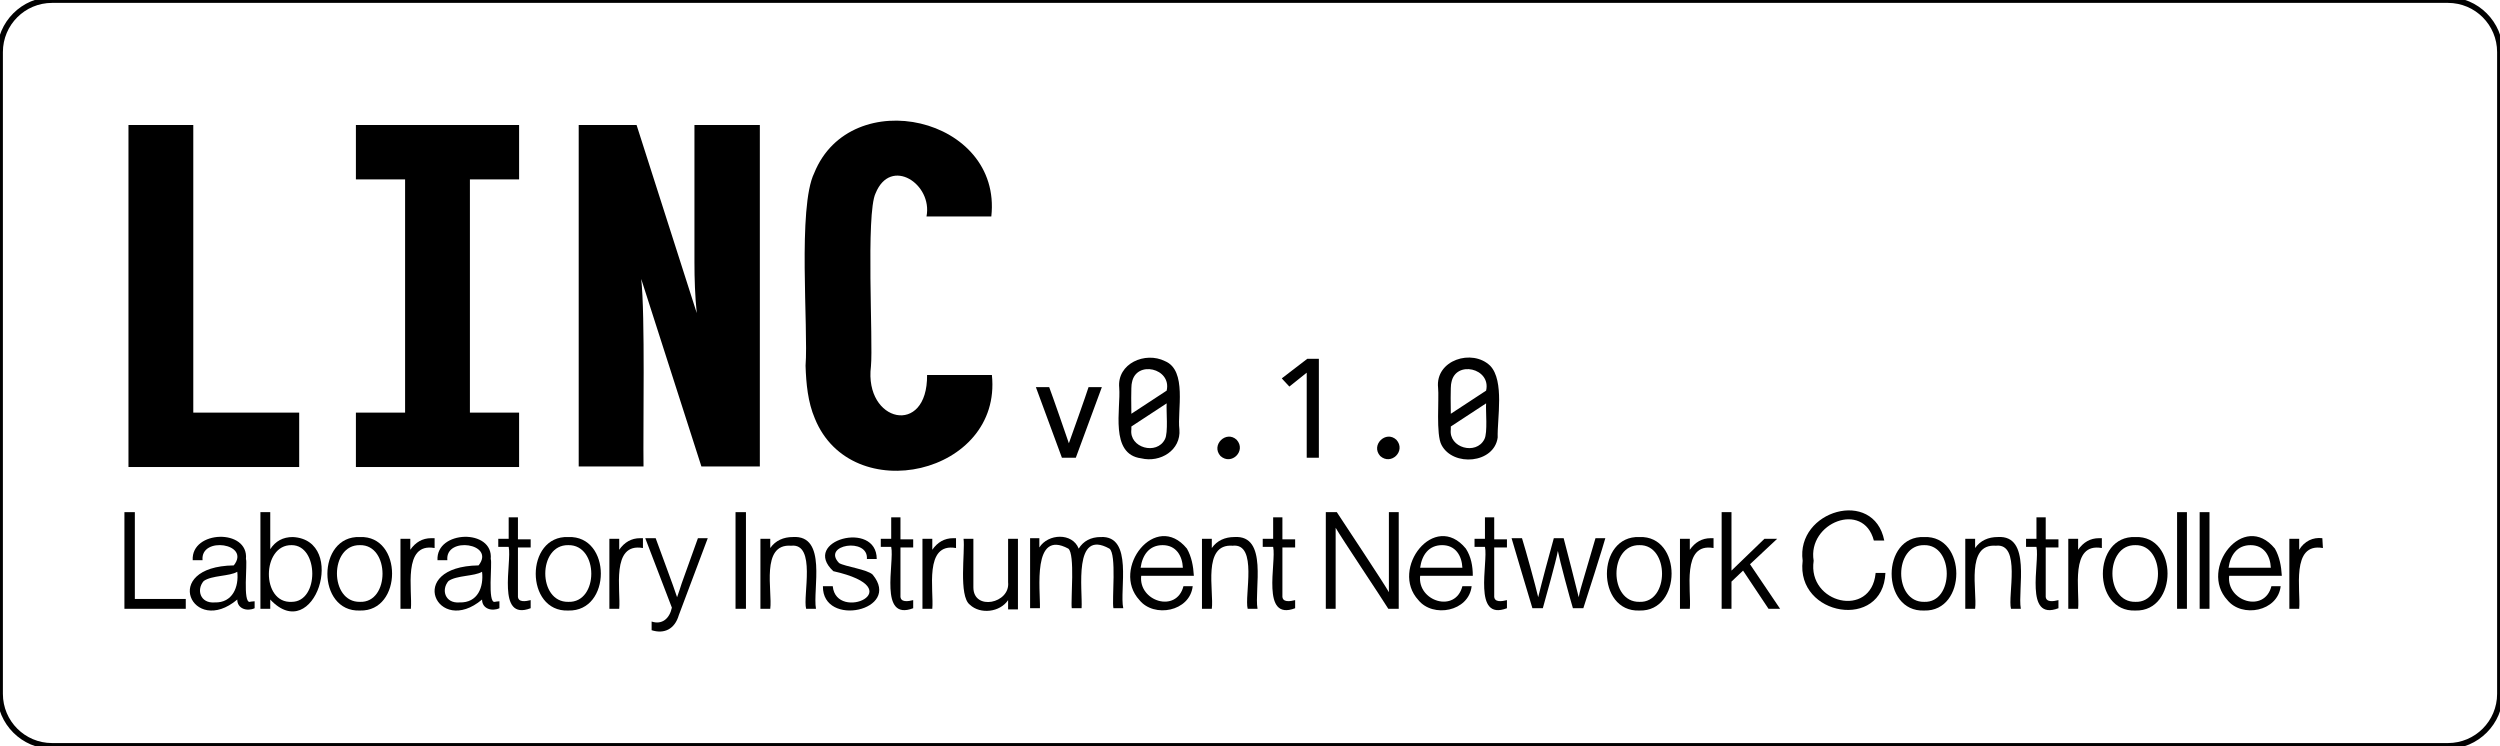
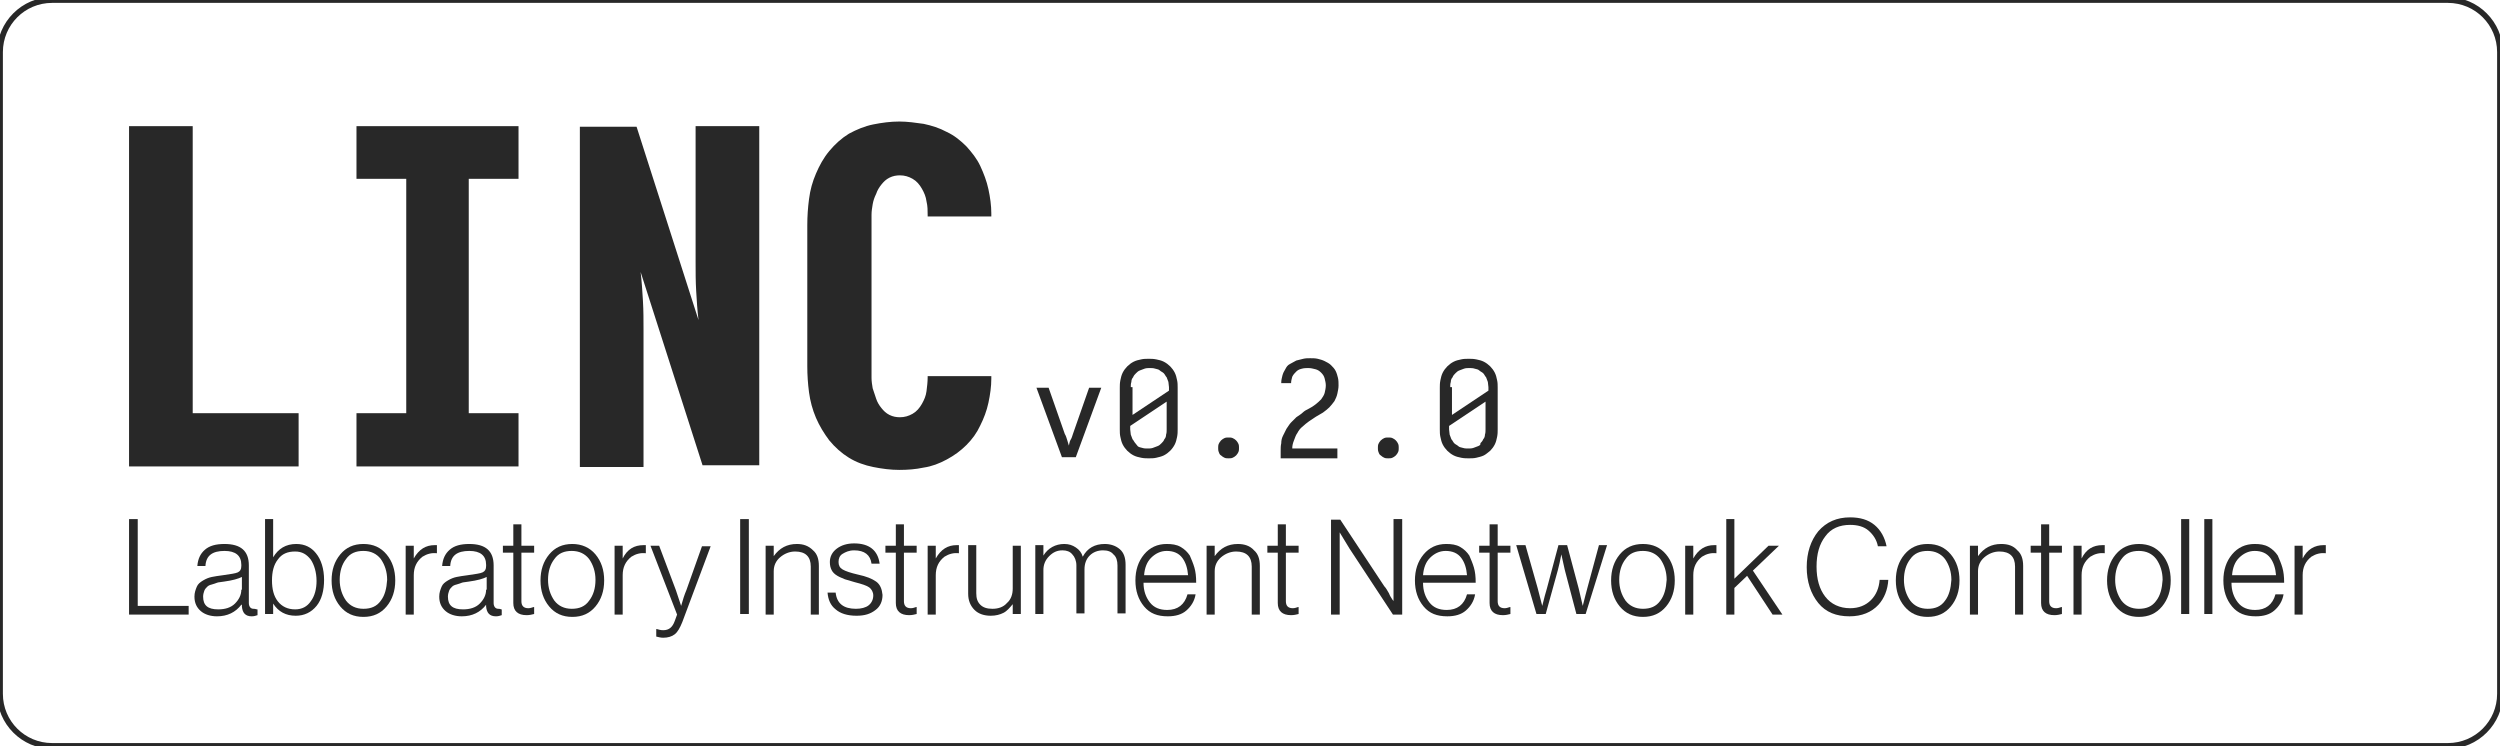
<svg xmlns="http://www.w3.org/2000/svg" version="1.1" id="Layer_1" x="0px" y="0px" viewBox="0 0 432 128.9" style="enable-background:new 0 0 432 128.9;" xml:space="preserve">
+   <style type="text/css">
+ 	.st0{fill:#282828;}
+ </style>
  <g>
-     <path d="M423,129.4H9c-5.2,0-9.5-4.3-9.5-9.5V9c0-5.2,4.3-9.5,9.5-9.5h414c5.2,0,9.5,4.3,9.5,9.5v110.9   C432.5,125.1,428.2,129.4,423,129.4z M9,0.5C4.3,0.5,0.5,4.3,0.5,9v110.9c0,4.7,3.8,8.5,8.5,8.5h414c4.7,0,8.5-3.8,8.5-8.5V9   c0-4.7-3.8-8.5-8.5-8.5H9z" />
-   </g>
-   <g>
-     <polygon points="51.7,71.3 33.4,71.3 33.4,21.6 22.2,21.6 22.2,80.7 51.7,80.7  " />
-     <polygon points="89.7,71.3 81.2,71.3 81.2,31 89.7,31 89.7,21.6 61.5,21.6 61.5,31 70,31 70,71.3 61.5,71.3 61.5,80.7 89.7,80.7     " />
-     <path d="M120,45.3c0,2.9,0.1,5.9,0.4,8.8L110,21.6H100v59h11.2c-0.1-6.5,0.3-26.2-0.4-32.4l10.4,32.4h10.1v-59H120V45.3z" />
-     <path d="M140.8,72.3c6.3,15.6,32.4,9.7,30.6-7.5h-11.2c0.1,10.7-10.9,8.2-9.7-1.5c0.4-4.2-0.9-26.4,0.8-29.9c2.6-6.4,9.9-1.6,8.8,4   h11.2c1.9-17.2-24.3-23.1-30.6-7.5c-2.9,5.9-1,26.8-1.5,33.3C139.3,66.3,139.6,69.5,140.8,72.3z" />
-     <polygon points="23.3,88.5 21.5,88.5 21.5,105.2 32.1,105.2 32.1,103.5 23.3,103.5  " />
-     <path d="M43.2,104c-1.3,0.3-0.4-6.8-0.7-7.4c0.5-5.3-9.5-5-9.2,0.2H35c-0.4-4.2,8.4-2.9,5.4,0.9c-12.9,0.2-7.1,12.4,0.6,5.9   c0,1.6,1.7,2.1,3,1.5v-1.2C43.7,103.9,43.1,104,43.2,104z M37.1,104.1c-2.5,0.2-3.2-2.2-1.9-3.7c1.4-1,4.5-0.8,5.8-1.6   C41.3,101.4,40.2,104.2,37.1,104.1z" />
-     <path d="M50.6,92.8c-1.7,0-3,0.7-3.9,2.1v-6.4h-1.7v16.7h1.7v-1.6C54.3,111.7,60.2,93.3,50.6,92.8z M50.4,94.2c4.7,0,4.8,9.8,0,9.8   C45.1,104.3,45.2,94.1,50.4,94.2z" />
-     <path d="M62.2,92.8c-7.5-0.3-7.5,13,0,12.7C69.6,105.7,69.6,92.5,62.2,92.8z M62.2,104c-5.3,0.1-5.3-9.9,0-9.8   C67.4,94.1,67.4,104.2,62.2,104z" />
-     <path d="M74.5,93c-1.5,0-2.7,0.7-3.6,2v-1.9h-1.7v12.1H71c0.3-3.1-1.5-11.5,4.1-10.5V93C74.9,93,74.7,93,74.5,93z" />
-     <path d="M85.5,104c-1.3,0.3-0.4-6.8-0.7-7.4c0.5-5.3-9.5-5-9.2,0.2h1.7c-0.4-4.2,8.4-2.9,5.4,0.9c-12.9,0.2-7.1,12.4,0.6,5.9   c0,1.6,1.7,2.1,3,1.5v-1.2C86,103.9,85.5,104,85.5,104z M79.4,104.1c-2.5,0.2-3.2-2.2-1.9-3.7c1.4-1,4.5-0.8,5.8-1.6   C83.6,101.4,82.6,104.2,79.4,104.1z" />
-     <path d="M89.6,89.4h-1.7v3.7h-1.8v1.4h1.8c0.6,2.7-2.2,12.9,3.8,10.6v-1.4c-0.8,0.2-2.3,0.5-2.2-0.8c0,0,0-8.3,0-8.3h2.2v-1.4h-2.2   V89.4z" />
-     <path d="M98.2,92.8c-7.5-0.3-7.5,13,0,12.7C105.7,105.7,105.7,92.5,98.2,92.8z M98.2,104c-5.3,0.1-5.3-9.9,0-9.8   C103.5,94.1,103.5,104.2,98.2,104z" />
-     <path d="M110.6,93c-1.5,0-2.7,0.7-3.6,2v-1.9h-1.7v12.1h1.7c0.3-3.1-1.5-11.5,4.1-10.5V93C110.9,93,110.8,93,110.6,93z" />
-     <path d="M117.8,100.8c-0.2,0.7-0.5,1.5-0.8,2.4c-0.5-1.6-3.1-8.5-3.7-10.2h-1.8l4.6,12c-0.4,1.9-1.7,3-3.5,2.4v1.5   c2.2,0.7,4-0.2,4.7-2.6c0,0,5-13.3,5-13.3h-1.7L117.8,100.8z" />
-     <rect x="127.1" y="88.5" width="1.8" height="16.7" />
-     <path d="M137,92.8c-1.6,0-3,0.6-3.9,1.9v-1.6h-1.7v12.1h1.7c0.4-3-1.7-11.3,3.6-10.9c4.4-0.5,2,8.7,2.6,10.9h1.7   C140.4,101.9,143,92.4,137,92.8z" />
-     <path d="M150.8,99.3c-0.9-0.9-4.8-1.4-5.8-2c-3.1-3.2,5.1-4.5,4.8-0.7h1.7c0-6.8-13.2-3.2-7.5,2.1c13.8,3.1,0.5,8.9-0.1,2.6h-1.7   C142.1,108.5,155.9,105.5,150.8,99.3z" />
-     <path d="M155.7,89.4H154v3.7h-1.8v1.4h1.8c0.6,2.7-2.2,12.9,3.8,10.6v-1.4c-0.8,0.2-2.3,0.5-2.2-0.8c0,0,0-8.3,0-8.3h2.2v-1.4h-2.2   V89.4z" />
-     <path d="M164.7,93c-1.5,0-2.7,0.7-3.6,2v-1.9h-1.7v12.1h1.7c0.3-3.1-1.5-11.5,4.1-10.5V93C165.1,93,164.9,93,164.7,93z" />
-     <path d="M174.2,100.6c0.4,3.7-6,5-6,0.9c0,0,0-8.4,0-8.4h-1.7c0.3,2.2-0.9,9.9,1.1,11.4c1.8,1.7,5.2,1.3,6.6-0.8v1.6h1.7V93.1h-1.7   V100.6z" />
-     <path d="M190.2,92.8c-1.7,0-3,0.7-3.8,2c-1.1-2.8-5.3-2.6-6.8-0.2v-1.6H178v12.1h1.7c0.1-3.1-1.4-13.7,4.9-10.3   c1.2,0.9,0.4,8.9,0.6,10.3h1.7c0.2-3.1-1.5-13.8,4.8-10.3c1.3,0.9,0.4,8.9,0.7,10.3h1.7C193.4,102,195.9,92.5,190.2,92.8z" />
-     <path d="M205.1,94.8c-5.4-6.6-13.2,3.5-8.2,8.9c2.5,3.1,8.7,2,9.2-2.4h-1.6c-1.2,4.7-7.8,2.6-7.3-1.8h9.1   C206.2,97.8,205.9,96.2,205.1,94.8z M200.9,94.2c2.3,0,3.4,1.8,3.5,3.9h-7.3C197.4,95.9,198.6,94.2,200.9,94.2z" />
-     <path d="M213.3,92.8c-1.6,0-3,0.6-3.9,1.9v-1.6h-1.7v12.1h1.7c0.4-3-1.7-11.3,3.6-10.9c4.4-0.5,2,8.7,2.6,10.9h1.7   C216.7,101.9,219.2,92.4,213.3,92.8z" />
-     <path d="M221.7,89.4H220v3.7h-1.8v1.4h1.8c0.6,2.7-2.2,12.9,3.8,10.6v-1.4c-0.8,0.2-2.3,0.5-2.2-0.8c0,0,0-8.3,0-8.3h2.2v-1.4h-2.2   V89.4z" />
-     <path d="M240.1,102.5c-0.8-1.5-8-12.3-9.1-14h-1.9v16.7h1.7v-14c0.9,1.6,8,12.2,9.1,14h1.8V88.5h-1.7V102.5z" />
-     <path d="M253.3,94.8c-5.4-6.6-13.2,3.5-8.2,8.9c2.5,3.1,8.7,2,9.2-2.4h-1.6c-1.2,4.7-7.8,2.6-7.3-1.8h9.1   C254.5,97.8,254.2,96.2,253.3,94.8z M249.2,94.2c2.3,0,3.4,1.8,3.5,3.9h-7.3C245.7,95.9,246.9,94.2,249.2,94.2z" />
-     <path d="M258.3,89.4h-1.7v3.7h-1.8v1.4h1.8c0.6,2.7-2.2,12.9,3.8,10.6v-1.4c-0.8,0.2-2.3,0.5-2.2-0.8c0,0,0-8.3,0-8.3h2.2v-1.4   h-2.2V89.4z" />
-     <path d="M273.5,100.5c-0.2,0.7-0.5,1.6-0.7,2.7c-0.4-1.7-2.1-8.3-2.6-10.2h-1.7c-0.6,2.1-2.2,8.1-2.7,10.2   c-0.4-1.8-2.2-8.3-2.8-10.2h-1.8c0,0.1,3.6,12.1,3.6,12.1h1.8c0.5-1.8,2.3-8.2,2.6-9.9c0.3,1.6,2.1,8.3,2.6,9.9h1.8   c0.1-0.2,3.8-11.9,3.8-12.1h-1.7L273.5,100.5z" />
-     <path d="M283.3,92.8c-7.5-0.3-7.5,13,0,12.7C290.7,105.7,290.7,92.5,283.3,92.8z M283.3,104c-5.3,0.1-5.3-9.9,0-9.8   C288.5,94.1,288.5,104.2,283.3,104z" />
-     <path d="M295.6,93c-1.5,0-2.7,0.7-3.6,2v-1.9h-1.7v12.1h1.7c0.3-3.1-1.5-11.5,4.1-10.5V93C296,93,295.8,93,295.6,93z" />
-     <polygon points="307.1,93.1 304.9,93.1 299.2,98.6 299.2,88.5 297.5,88.5 297.5,105.2 299.2,105.2 299.2,100.5 301.2,98.6    305.6,105.2 307.6,105.2 302.4,97.5  " />
-     <path d="M324.1,99.1c-0.8,7.8-11.8,5.2-10.7-2.2c-1.1-6.6,8.6-10.4,10.4-3.5h1.8c-1.8-9.1-15.3-5.2-14.1,3.5   c-1.2,9.6,13.9,12.1,14.3,2.1h-1.7L324.1,99.1z" />
-     <path d="M332.5,92.8c-7.5-0.3-7.5,13,0,12.7C339.9,105.7,339.9,92.5,332.5,92.8z M332.5,104c-5.3,0.1-5.3-9.9,0-9.8   C337.7,94.1,337.7,104.2,332.5,104z" />
-     <path d="M345.2,92.8c-1.6,0-3,0.6-3.9,1.9v-1.6h-1.7v12.1h1.7c0.4-3-1.7-11.3,3.6-10.9c4.4-0.5,2,8.7,2.6,10.9h1.7   C348.6,101.9,351.1,92.4,345.2,92.8z" />
-     <path d="M353.6,89.4h-1.7v3.7h-1.8v1.4h1.8c0.6,2.7-2.2,12.9,3.8,10.6v-1.4c-0.8,0.2-2.3,0.5-2.2-0.8c0,0,0-8.3,0-8.3h2.2v-1.4   h-2.2V89.4z" />
-     <path d="M362.7,93c-1.5,0-2.7,0.7-3.6,2v-1.9h-1.7v12.1h1.7c0.3-3.1-1.5-11.5,4.1-10.5V93C363,93,362.8,93,362.7,93z" />
-     <path d="M369,92.8c-7.5-0.3-7.5,13,0,12.7C376.4,105.7,376.4,92.5,369,92.8z M369,104c-5.3,0.1-5.3-9.9,0-9.8   C374.2,94.1,374.2,104.2,369,104z" />
-     <rect x="376.2" y="88.5" width="1.7" height="16.7" />
-     <rect x="380.1" y="88.5" width="1.7" height="16.7" />
-     <path d="M393.1,94.8c-5.4-6.6-13.2,3.5-8.2,8.9c2.5,3.1,8.7,2,9.2-2.4h-1.6c-1.2,4.7-7.8,2.6-7.3-1.8h9.1   C394.2,97.8,393.9,96.2,393.1,94.8z M388.9,94.2c2.3,0,3.4,1.8,3.5,3.9h-7.3C385.4,95.9,386.6,94.2,388.9,94.2z" />
-     <path d="M401.3,93c-1.6-0.2-3.1,0.5-4,2v-1.9h-1.7v12.1h1.7c0.3-3.1-1.5-11.5,4.1-10.5L401.3,93L401.3,93z" />
-     <path d="M185.9,79.1l4.5-12.2h-2.3c-0.4,1.3-3,8.6-3.4,9.7c-0.4-1.2-2.9-8.4-3.4-9.7H179l4.5,12.2H185.9z" />
-     <path d="M197.2,79.2c3.3,0.8,6.9-1.4,6.6-5c-0.4-3.2,1.4-10.2-2.5-11.8c-3.4-1.7-8.3,0.4-7.9,4.6C193.7,70.6,191.7,78.5,197.2,79.2   z M195.5,71.5c0-0.6-0.1-4.9,0.1-5.4c0.7-3.9,6.9-2.5,6,1.4L195.5,71.5z M195.5,74.2v-0.5l6.1-4c-0.1,1.2,0.3,5.1-0.3,6.2   C199.9,78.7,195.1,77.4,195.5,74.2z" />
-     <path d="M210.9,78.8c1.9,1.7,4.5-0.9,2.8-2.8C211.9,74.3,209.2,76.9,210.9,78.8z" />
-     <polygon points="221.6,65.3 221.5,65.4 222.8,66.8 225.8,64.4 225.8,79.1 227.9,79.1 227.9,62 225.9,62  " />
-     <path d="M238.5,78.8c1.9,1.7,4.5-0.9,2.8-2.8C239.5,74.3,236.8,76.9,238.5,78.8z" />
-     <path d="M249.1,76.9c2,3.8,9.1,3.2,9.7-1.3c-0.1-3.2,1.2-9.8-1.3-12.4c-3.1-3-9.5-1-9,3.8C248.7,68.9,248.1,75.1,249.1,76.9z    M250.7,71.5c0-0.6-0.1-4.9,0.1-5.4c0.7-3.9,6.9-2.5,6,1.4L250.7,71.5z M250.7,74.2v-0.5l6.1-4c-0.1,1.2,0.3,5.1-0.3,6.2   C255.1,78.7,250.3,77.4,250.7,74.2z" />
+     <path class="st0" d="M423-0.5H9C3.8-0.5-0.5,3.8-0.5,9v110.9c0,5.2,4.3,9.5,9.5,9.5h414c5.2,0,9.5-4.3,9.5-9.5V9   C432.5,3.8,428.2-0.5,423-0.5z M431.5,119.9c0,4.7-3.8,8.5-8.5,8.5H9c-4.7,0-8.5-3.8-8.5-8.5V9c0-4.7,3.8-8.5,8.5-8.5h414   c4.7,0,8.5,3.8,8.5,8.5V119.9z" />
+     <polygon class="st0" points="51.6,71.4 33.3,71.4 33.3,21.8 22.3,21.8 22.3,80.6 51.6,80.6  " />
+     <polygon class="st0" points="89.6,71.4 81,71.4 81,30.9 89.6,30.9 89.6,21.8 61.6,21.8 61.6,30.9 70.2,30.9 70.2,71.4 61.6,71.4    61.6,80.6 89.6,80.6  " />
+     <path class="st0" d="M120.2,45.3c0,1.7,0,3.3,0.1,5c0.1,1.7,0.2,3.3,0.4,5l-10.7-33.4h-9.8v58.8h11V57c0-1.7,0-3.3-0.1-5   c-0.1-1.7-0.2-3.3-0.4-5l10.7,33.4h9.8V21.8h-11V45.3z" />
+     <path class="st0" d="M170.8,69.6c0.3-1.4,0.5-2.8,0.5-4.2V65h-11v0.2c0,0.8-0.1,1.6-0.2,2.4s-0.4,1.5-0.8,2.2   c-0.4,0.7-0.9,1.3-1.6,1.7c-0.7,0.4-1.4,0.6-2.2,0.6c-0.6,0-1.2-0.1-1.8-0.4c-0.6-0.3-1-0.7-1.4-1.2c-0.4-0.5-0.7-1-0.9-1.6   c-0.2-0.6-0.4-1.2-0.6-1.8c-0.1-0.6-0.2-1.2-0.2-1.8c0-0.6,0-1.2,0-1.9V39c0-0.6,0-1.3,0-1.9c0-0.6,0.1-1.2,0.2-1.8   c0.1-0.6,0.3-1.2,0.6-1.8c0.2-0.6,0.5-1.1,0.9-1.6c0.4-0.5,0.8-0.9,1.4-1.2c0.6-0.3,1.2-0.4,1.8-0.4c0.8,0,1.5,0.2,2.2,0.6   c0.7,0.4,1.2,1,1.6,1.7c0.4,0.7,0.7,1.4,0.8,2.2c0.2,0.8,0.2,1.6,0.2,2.4v0.2h11v-0.5c0-1.4-0.2-2.8-0.5-4.2   c-0.3-1.4-0.8-2.7-1.4-4c-0.6-1.3-1.5-2.4-2.4-3.4c-1-1-2.1-1.9-3.4-2.5c-1.3-0.7-2.6-1.1-4-1.4c-1.4-0.2-2.8-0.4-4.2-0.4   c-1.5,0-3,0.2-4.5,0.5c-1.5,0.3-2.9,0.9-4.2,1.6c-1.3,0.8-2.4,1.8-3.4,3c-1,1.2-1.7,2.5-2.3,3.9c-0.6,1.4-1,2.8-1.2,4.4   c-0.2,1.5-0.3,3-0.3,4.5v24.4c0,1.5,0.1,3,0.3,4.5c0.2,1.5,0.6,3,1.2,4.4c0.6,1.4,1.4,2.7,2.3,3.9c1,1.2,2.1,2.2,3.4,3   c1.3,0.8,2.7,1.3,4.2,1.6c1.5,0.3,3,0.5,4.5,0.5c1.4,0,2.8-0.1,4.2-0.4c1.4-0.2,2.7-0.7,4-1.4c1.3-0.7,2.4-1.5,3.4-2.5   c1-1,1.8-2.1,2.4-3.4C170,72.3,170.5,71,170.8,69.6z" />
+     <polygon class="st0" points="23.8,89.7 22.3,89.7 22.3,106.2 32.6,106.2 32.6,104.7 23.8,104.7  " />
+     <path class="st0" d="M43.8,105.2c-0.5,0-0.8-0.4-0.8-1v-6.5c0-2.5-1.4-3.7-4.2-3.7c-1.5,0-2.6,0.3-3.4,1c-0.8,0.7-1.2,1.6-1.3,2.8   h1.4c0.1-1.8,1.2-2.6,3.3-2.6c1.9,0,2.9,0.8,2.9,2.4v0.2c0,0.6-0.2,0.9-0.6,1.1c-0.4,0.2-1.3,0.3-2.6,0.5c-0.8,0.1-1.4,0.2-1.9,0.3   c-0.5,0.1-1,0.3-1.5,0.6s-0.9,0.6-1.1,1.1c-0.2,0.5-0.4,1-0.4,1.7c0,1.1,0.4,1.9,1.1,2.5c0.7,0.6,1.7,0.9,2.8,0.9   c1.8,0,3.2-0.7,4.2-2h0.1v0.3c0.1,1.1,0.6,1.7,1.7,1.7c0.4,0,0.7-0.1,1-0.2v-1h-0.1C44.1,105.2,43.9,105.2,43.8,105.2z M41.7,101.9   c0,0.9-0.4,1.7-1.1,2.4c-0.7,0.7-1.7,1-2.9,1c-1.8,0-2.6-0.7-2.6-2.2c0-0.4,0.1-0.7,0.2-1c0.1-0.3,0.3-0.5,0.5-0.7   c0.2-0.2,0.4-0.3,0.8-0.4c0.3-0.1,0.7-0.2,0.9-0.3s0.7-0.1,1.2-0.2c1.5-0.2,2.5-0.5,3.1-0.8V101.9z" />
+     <path class="st0" d="M51.2,94c-1.8,0-3.1,0.8-4,2.3h0v-6.6h-1.4v16.4h1.4v-1.8h0c0.9,1.4,2.2,2.1,3.9,2.1c1.5,0,2.7-0.6,3.6-1.7   c0.9-1.1,1.3-2.7,1.3-4.5c0-1.9-0.5-3.5-1.4-4.6C53.8,94.6,52.7,94,51.2,94z M53.7,103.9c-0.6,0.9-1.5,1.4-2.7,1.4   c-1.3,0-2.3-0.5-3-1.4c-0.7-0.9-1-2.1-1-3.6c0-1.5,0.3-2.7,1-3.6c0.7-1,1.7-1.4,3-1.4c1.2,0,2,0.5,2.7,1.4c0.6,0.9,1,2.2,1,3.7   C54.7,101.7,54.4,103,53.7,103.9z" />
+     <path class="st0" d="M62.8,94c-1.7,0-3,0.6-4,1.8c-1,1.2-1.5,2.7-1.5,4.5c0,1.8,0.5,3.3,1.5,4.5c1,1.2,2.3,1.8,4,1.8   c1.7,0,3-0.6,4-1.8c1-1.2,1.5-2.7,1.5-4.5c0-1.8-0.5-3.3-1.5-4.5C65.8,94.6,64.5,94,62.8,94z M65.8,103.8c-0.7,1-1.7,1.4-3,1.4   c-1.3,0-2.3-0.5-3-1.4c-0.7-1-1.1-2.2-1.1-3.6c0-1.5,0.4-2.7,1.1-3.6c0.7-1,1.7-1.4,3-1.4c1.3,0,2.3,0.5,3,1.4   c0.7,1,1.1,2.2,1.1,3.6C66.8,101.7,66.5,102.9,65.8,103.8z" />
+     <path class="st0" d="M71.5,96.5L71.5,96.5l0-2.2h-1.4v11.9h1.4v-6.8c0-1.4,0.5-2.4,1.5-3.2c0.8-0.5,1.6-0.7,2.5-0.6v-1.4   c-0.1,0-0.3,0-0.4,0C73.6,94.2,72.4,94.9,71.5,96.5z" />
+     <path class="st0" d="M86.1,105.2c-0.5,0-0.8-0.4-0.8-1v-6.5c0-2.5-1.4-3.7-4.2-3.7c-1.5,0-2.6,0.3-3.4,1c-0.8,0.7-1.2,1.6-1.3,2.8   h1.4c0.1-1.8,1.2-2.6,3.3-2.6c1.9,0,2.9,0.8,2.9,2.4v0.2c0,0.6-0.2,0.9-0.6,1.1c-0.4,0.2-1.3,0.3-2.6,0.5c-0.8,0.1-1.4,0.2-1.9,0.3   c-0.5,0.1-1,0.3-1.5,0.6s-0.9,0.6-1.1,1.1c-0.2,0.5-0.4,1-0.4,1.7c0,1.1,0.4,1.9,1.1,2.5c0.7,0.6,1.7,0.9,2.8,0.9   c1.8,0,3.2-0.7,4.2-2H84v0.3c0.1,1.1,0.6,1.7,1.7,1.7c0.4,0,0.7-0.1,1-0.2v-1h-0.1C86.4,105.2,86.2,105.2,86.1,105.2z M84,101.9   c0,0.9-0.4,1.7-1.1,2.4c-0.7,0.7-1.7,1-2.9,1c-1.8,0-2.6-0.7-2.6-2.2c0-0.4,0.1-0.7,0.2-1c0.1-0.3,0.3-0.5,0.5-0.7   c0.2-0.2,0.4-0.3,0.8-0.4c0.3-0.1,0.7-0.2,0.9-0.3s0.7-0.1,1.2-0.2c1.5-0.2,2.5-0.5,3.1-0.8V101.9z" />
+     <path class="st0" d="M90.1,90.6h-1.4v3.7h-1.8v1.2h1.8v8.7c0,1.4,0.8,2.1,2.3,2.1c0.5,0,0.9-0.1,1.3-0.2v-1.2h-0.1   c-0.3,0.1-0.6,0.2-0.9,0.2c-0.4,0-0.7-0.1-0.9-0.3c-0.2-0.2-0.3-0.5-0.3-0.9v-8.4h2.2v-1.2h-2.2V90.6z" />
+     <path class="st0" d="M98.9,94c-1.7,0-3,0.6-4,1.8c-1,1.2-1.5,2.7-1.5,4.5c0,1.8,0.5,3.3,1.5,4.5c1,1.2,2.3,1.8,4,1.8   c1.7,0,3-0.6,4-1.8c1-1.2,1.5-2.7,1.5-4.5c0-1.8-0.5-3.3-1.5-4.5C101.9,94.6,100.5,94,98.9,94z M101.8,103.8c-0.7,1-1.7,1.4-3,1.4   c-1.3,0-2.3-0.5-3-1.4c-0.7-1-1.1-2.2-1.1-3.6c0-1.5,0.4-2.7,1.1-3.6c0.7-1,1.7-1.4,3-1.4c1.3,0,2.3,0.5,3,1.4   c0.7,1,1.1,2.2,1.1,3.6C102.9,101.7,102.5,102.9,101.8,103.8z" />
+     <path class="st0" d="M107.6,96.5L107.6,96.5l0-2.2h-1.4v11.9h1.4v-6.8c0-1.4,0.5-2.4,1.5-3.2c0.8-0.5,1.6-0.7,2.5-0.6v-1.4   c-0.1,0-0.3,0-0.4,0C109.6,94.2,108.4,94.9,107.6,96.5z" />
+     <path class="st0" d="M118.6,102c-0.3,0.7-0.6,1.6-0.9,2.7h0l-0.9-2.7l-2.9-7.7h-1.5l4.6,11.9l-0.4,1.1c-0.4,1.1-1,1.6-2,1.6   c-0.4,0-0.8-0.1-1.1-0.2h-0.1v1.3c0.4,0.1,0.8,0.2,1.2,0.2c0.8,0,1.5-0.2,2-0.6c0.5-0.4,0.9-1.1,1.3-2.1l4.9-13.1h-1.5L118.6,102z" />
+     <rect x="127.9" y="89.7" class="st0" width="1.5" height="16.4" />
+     <path class="st0" d="M137.7,94c-1.7,0-3,0.7-4,2.1h0v-1.8h-1.4v11.9h1.4v-7.5c0-1,0.4-1.8,1.1-2.4s1.6-1,2.6-1   c1.8,0,2.7,0.9,2.7,2.6v8.3h1.4v-8.4c0-1.2-0.3-2.1-1-2.7C139.7,94.3,138.8,94,137.7,94z" />
+     <path class="st0" d="M151.4,100.5c-0.7-0.5-1.7-0.9-3.1-1.2c-1.3-0.3-2.2-0.6-2.7-0.9c-0.5-0.3-0.7-0.7-0.7-1.3   c0-0.6,0.2-1.1,0.7-1.4s1.1-0.6,2-0.6c1.8,0,2.8,0.8,3,2.3h1.4c-0.3-2.3-1.8-3.5-4.4-3.5c-1.2,0-2.2,0.3-3,0.9   c-0.8,0.6-1.2,1.4-1.2,2.3c0,0.6,0.1,1,0.3,1.4c0.2,0.4,0.5,0.7,1,1c0.5,0.3,0.9,0.4,1.3,0.6c0.4,0.1,1,0.3,1.7,0.5   c1.2,0.3,2.1,0.6,2.5,0.9c0.4,0.3,0.7,0.8,0.7,1.4c0,0.7-0.3,1.3-0.8,1.7c-0.5,0.4-1.3,0.6-2.2,0.6c-2.1,0-3.3-0.9-3.5-2.8H143   c0.1,1.2,0.5,2.2,1.4,2.9c0.8,0.7,2,1.1,3.6,1.1c1.4,0,2.4-0.3,3.3-1c0.8-0.6,1.2-1.5,1.2-2.6C152.4,101.8,152.1,101,151.4,100.5z" />
+     <path class="st0" d="M156.2,90.6h-1.4v3.7H153v1.2h1.8v8.7c0,1.4,0.8,2.1,2.3,2.1c0.5,0,0.9-0.1,1.3-0.2v-1.2h-0.1   c-0.3,0.1-0.6,0.2-0.9,0.2c-0.4,0-0.7-0.1-0.9-0.3c-0.2-0.2-0.3-0.5-0.3-0.9v-8.4h2.2v-1.2h-2.2V90.6z" />
+     <path class="st0" d="M161.7,96.5L161.7,96.5l0-2.2h-1.4v11.9h1.4v-6.8c0-1.4,0.5-2.4,1.5-3.2c0.8-0.5,1.6-0.7,2.5-0.6v-1.4   c-0.1,0-0.3,0-0.4,0C163.8,94.2,162.6,94.9,161.7,96.5z" />
+     <path class="st0" d="M175,101.7c0,1-0.3,1.9-1,2.5c-0.6,0.7-1.5,1-2.5,1c-0.9,0-1.6-0.2-2.1-0.7c-0.5-0.5-0.7-1.1-0.7-2v-8.3h-1.4   v8.4c0,1.2,0.4,2.1,1.1,2.8s1.7,1,2.8,1c0.9,0,1.6-0.2,2.2-0.5s1.1-0.9,1.6-1.5h0v1.7h1.4V94.3H175V101.7z" />
+     <path class="st0" d="M190.9,94c-1.7,0-3,0.7-3.8,2.2h0c-0.2-0.7-0.6-1.2-1.2-1.6c-0.6-0.4-1.2-0.6-2-0.6c-1.5,0-2.8,0.7-3.6,2h0   v-1.8h-1.4v11.9h1.4v-7.6c0-0.9,0.3-1.7,1-2.4s1.4-1,2.3-1c0.7,0,1.3,0.2,1.7,0.7c0.4,0.4,0.7,1.1,0.7,1.9v8.3h1.4v-7.6   c0-1,0.3-1.8,0.9-2.4c0.6-0.6,1.4-0.9,2.3-0.9c0.8,0,1.4,0.2,1.8,0.7c0.5,0.4,0.7,1.1,0.7,1.9v8.3h1.4v-8.4c0-1.2-0.3-2.1-1-2.7   C192.8,94.3,191.9,94,190.9,94z" />
+     <path class="st0" d="M206.4,98.1c-0.2-0.7-0.5-1.4-0.8-2.1c-0.4-0.6-0.9-1.1-1.6-1.5s-1.5-0.5-2.4-0.5c-1.6,0-2.9,0.6-3.9,1.8   c-1,1.2-1.5,2.7-1.5,4.5c0,1.8,0.5,3.3,1.5,4.5c1,1.2,2.3,1.7,4.1,1.7c1.3,0,2.4-0.3,3.2-1c0.8-0.7,1.4-1.6,1.6-2.8h-1.4   c-0.5,1.8-1.7,2.7-3.5,2.7c-1.3,0-2.3-0.4-3-1.3c-0.7-0.9-1.1-2-1.1-3.4h9.1C206.7,99.6,206.6,98.8,206.4,98.1z M197.7,99.4   c0.1-1.3,0.5-2.3,1.2-3s1.6-1.2,2.7-1.2c1.2,0,2.1,0.4,2.7,1.2s0.9,1.8,1,3H197.7z" />
+     <path class="st0" d="M213.9,94c-1.7,0-3,0.7-4,2.1h0v-1.8h-1.4v11.9h1.4v-7.5c0-1,0.4-1.8,1.1-2.4s1.6-1,2.6-1   c1.8,0,2.7,0.9,2.7,2.6v8.3h1.4v-8.4c0-1.2-0.3-2.1-1-2.7C216,94.3,215,94,213.9,94z" />
+     <path class="st0" d="M222.2,90.6h-1.4v3.7H219v1.2h1.8v8.7c0,1.4,0.8,2.1,2.3,2.1c0.5,0,0.9-0.1,1.3-0.2v-1.2h-0.1   c-0.3,0.1-0.6,0.2-0.9,0.2c-0.4,0-0.7-0.1-0.9-0.3c-0.2-0.2-0.3-0.5-0.3-0.9v-8.4h2.2v-1.2h-2.2V90.6z" />
+     <path class="st0" d="M240.9,104L240.9,104l-0.3-0.4c-0.2-0.3-0.4-0.6-0.6-1.1c-0.3-0.5-0.5-0.9-0.8-1.2l-7.6-11.5H230v16.4h1.5V92   h0l1.7,2.8l7.5,11.4h1.6V89.7h-1.5V104z" />
+     <path class="st0" d="M254.7,98.1c-0.2-0.7-0.5-1.4-0.8-2.1c-0.4-0.6-0.9-1.1-1.6-1.5s-1.5-0.5-2.4-0.5c-1.6,0-2.9,0.6-3.9,1.8   c-1,1.2-1.5,2.7-1.5,4.5c0,1.8,0.5,3.3,1.5,4.5c1,1.2,2.3,1.7,4.1,1.7c1.3,0,2.4-0.3,3.2-1c0.8-0.7,1.4-1.6,1.6-2.8h-1.4   c-0.5,1.8-1.7,2.7-3.5,2.7c-1.3,0-2.3-0.4-3-1.3c-0.7-0.9-1.1-2-1.1-3.4h9.1C255,99.6,254.9,98.8,254.7,98.1z M245.9,99.4   c0.1-1.3,0.5-2.3,1.2-3s1.6-1.2,2.7-1.2c1.2,0,2.1,0.4,2.7,1.2s0.9,1.8,1,3H245.9z" />
+     <path class="st0" d="M258.8,90.6h-1.4v3.7h-1.8v1.2h1.8v8.7c0,1.4,0.8,2.1,2.3,2.1c0.5,0,0.9-0.1,1.3-0.2v-1.2h-0.1   c-0.3,0.1-0.6,0.2-0.9,0.2c-0.4,0-0.7-0.1-0.9-0.3c-0.2-0.2-0.3-0.5-0.3-0.9v-8.4h2.2v-1.2h-2.2V90.6z" />
+     <path class="st0" d="M274.3,101.6c-0.2,0.8-0.5,1.8-0.8,3.1h0l-0.7-3l-2-7.5h-1.5l-2,7.5c-0.2,0.7-0.5,1.7-0.8,3h0l-0.8-3.1   l-2.1-7.4H262l3.5,11.9h1.6l2.1-7.6c0.2-0.8,0.4-1.6,0.6-2.7h0l0.6,2.7l2,7.6h1.6l3.7-11.9h-1.4L274.3,101.6z" />
+     <path class="st0" d="M283.9,94c-1.7,0-3,0.6-4,1.8c-1,1.2-1.5,2.7-1.5,4.5c0,1.8,0.5,3.3,1.5,4.5c1,1.2,2.3,1.8,4,1.8   c1.7,0,3-0.6,4-1.8c1-1.2,1.5-2.7,1.5-4.5c0-1.8-0.5-3.3-1.5-4.5C286.9,94.6,285.6,94,283.9,94z M286.9,103.8c-0.7,1-1.7,1.4-3,1.4   c-1.3,0-2.3-0.5-3-1.4c-0.7-1-1.1-2.2-1.1-3.6c0-1.5,0.4-2.7,1.1-3.6c0.7-1,1.7-1.4,3-1.4c1.3,0,2.3,0.5,3,1.4   c0.7,1,1.1,2.2,1.1,3.6C287.9,101.7,287.6,102.9,286.9,103.8z" />
+     <path class="st0" d="M292.6,96.5L292.6,96.5l0-2.2h-1.4v11.9h1.4v-6.8c0-1.4,0.5-2.4,1.5-3.2c0.8-0.5,1.6-0.7,2.5-0.6v-1.4   c-0.1,0-0.3,0-0.4,0C294.7,94.2,293.5,94.9,292.6,96.5z" />
+     <polygon class="st0" points="307.4,94.3 305.6,94.3 299.7,100 299.7,89.7 298.3,89.7 298.3,106.2 299.7,106.2 299.7,101.6    301.9,99.5 306.3,106.2 308,106.2 302.9,98.6  " />
+     <path class="st0" d="M323.3,103.7c-0.9,0.9-2.1,1.4-3.6,1.4c-1.8,0-3.3-0.7-4.3-2c-1-1.3-1.5-3-1.5-5.2s0.5-3.9,1.5-5.2   c1-1.4,2.5-2,4.3-2c1.3,0,2.4,0.3,3.2,1c0.8,0.7,1.4,1.6,1.6,2.7h1.5c-0.3-1.5-1-2.8-2.1-3.7c-1.1-0.9-2.5-1.3-4.2-1.3   c-2.3,0-4.1,0.8-5.5,2.4c-1.3,1.6-2,3.7-2,6.2c0,2.5,0.7,4.6,2,6.2c1.3,1.6,3.1,2.3,5.4,2.3c2.1,0,3.8-0.7,5-2   c1-1.1,1.6-2.6,1.7-4.3h-1.5C324.7,101.6,324.2,102.8,323.3,103.7z" />
+     <path class="st0" d="M333.1,94c-1.7,0-3,0.6-4,1.8c-1,1.2-1.5,2.7-1.5,4.5c0,1.8,0.5,3.3,1.5,4.5c1,1.2,2.3,1.8,4,1.8   c1.7,0,3-0.6,4-1.8c1-1.2,1.5-2.7,1.5-4.5c0-1.8-0.5-3.3-1.5-4.5C336.1,94.6,334.8,94,333.1,94z M336.1,103.8c-0.7,1-1.7,1.4-3,1.4   c-1.3,0-2.3-0.5-3-1.4c-0.7-1-1.1-2.2-1.1-3.6c0-1.5,0.4-2.7,1.1-3.6c0.7-1,1.7-1.4,3-1.4c1.3,0,2.3,0.5,3,1.4   c0.7,1,1.1,2.2,1.1,3.6C337.1,101.7,336.8,102.9,336.1,103.8z" />
+     <path class="st0" d="M345.8,94c-1.7,0-3,0.7-4,2.1h0v-1.8h-1.4v11.9h1.4v-7.5c0-1,0.4-1.8,1.1-2.4s1.6-1,2.6-1   c1.8,0,2.7,0.9,2.7,2.6v8.3h1.4v-8.4c0-1.2-0.3-2.1-1-2.7C347.9,94.3,347,94,345.8,94z" />
+     <path class="st0" d="M354.1,90.6h-1.4v3.7h-1.8v1.2h1.8v8.7c0,1.4,0.8,2.1,2.3,2.1c0.5,0,0.9-0.1,1.3-0.2v-1.2h-0.1   c-0.3,0.1-0.6,0.2-0.9,0.2c-0.4,0-0.7-0.1-0.9-0.3c-0.2-0.2-0.3-0.5-0.3-0.9v-8.4h2.2v-1.2h-2.2V90.6z" />
+     <path class="st0" d="M359.7,96.5L359.7,96.5l0-2.2h-1.4v11.9h1.4v-6.8c0-1.4,0.5-2.4,1.5-3.2c0.8-0.5,1.6-0.7,2.5-0.6v-1.4   c-0.1,0-0.3,0-0.4,0C361.7,94.2,360.5,94.9,359.7,96.5z" />
+     <path class="st0" d="M369.6,94c-1.7,0-3,0.6-4,1.8c-1,1.2-1.5,2.7-1.5,4.5c0,1.8,0.5,3.3,1.5,4.5c1,1.2,2.3,1.8,4,1.8   c1.7,0,3-0.6,4-1.8c1-1.2,1.5-2.7,1.5-4.5c0-1.8-0.5-3.3-1.5-4.5C372.6,94.6,371.3,94,369.6,94z M372.6,103.8c-0.7,1-1.7,1.4-3,1.4   c-1.3,0-2.3-0.5-3-1.4c-0.7-1-1.1-2.2-1.1-3.6c0-1.5,0.4-2.7,1.1-3.6c0.7-1,1.7-1.4,3-1.4c1.3,0,2.3,0.5,3,1.4   c0.7,1,1.1,2.2,1.1,3.6C373.6,101.7,373.3,102.9,372.6,103.8z" />
+     <rect x="376.9" y="89.7" class="st0" width="1.4" height="16.4" />
+     <rect x="380.9" y="89.7" class="st0" width="1.4" height="16.4" />
+     <path class="st0" d="M394.4,98.1c-0.2-0.7-0.5-1.4-0.8-2.1c-0.4-0.6-0.9-1.1-1.6-1.5s-1.5-0.5-2.4-0.5c-1.6,0-2.9,0.6-3.9,1.8   c-1,1.2-1.5,2.7-1.5,4.5c0,1.8,0.5,3.3,1.5,4.5c1,1.2,2.3,1.7,4.1,1.7c1.3,0,2.4-0.3,3.2-1c0.8-0.7,1.4-1.6,1.6-2.8h-1.4   c-0.5,1.8-1.7,2.7-3.5,2.7c-1.3,0-2.3-0.4-3-1.3c-0.7-0.9-1.1-2-1.1-3.4h9.1C394.7,99.6,394.6,98.8,394.4,98.1z M385.7,99.4   c0.1-1.3,0.5-2.3,1.2-3s1.6-1.2,2.7-1.2c1.2,0,2.1,0.4,2.7,1.2s0.9,1.8,1,3H385.7z" />
+     <path class="st0" d="M397.9,96.5L397.9,96.5l0-2.2h-1.4v11.9h1.4v-6.8c0-1.4,0.5-2.4,1.5-3.2c0.8-0.5,1.6-0.7,2.5-0.6v-1.4   c-0.1,0-0.3,0-0.4,0C400,94.2,398.7,94.9,397.9,96.5z" />
+     <path class="st0" d="M185.9,79l4.4-12h-2.1l-2.8,8c-0.1,0.3-0.2,0.7-0.4,1s-0.2,0.7-0.3,1c-0.1-0.3-0.2-0.7-0.3-1s-0.2-0.7-0.4-1   l-2.8-8h-2.1l4.4,12H185.9z" />
+     <path class="st0" d="M198.5,79.2c0.4,0,0.9,0,1.3-0.1s0.9-0.2,1.3-0.4c0.4-0.2,0.8-0.5,1.1-0.8s0.6-0.7,0.8-1.1   c0.2-0.4,0.3-0.8,0.4-1.3c0.1-0.5,0.1-0.9,0.1-1.3v-7.2c0-0.4,0-0.9-0.1-1.3c-0.1-0.5-0.2-0.9-0.4-1.3s-0.5-0.8-0.8-1.1   c-0.3-0.3-0.7-0.6-1.1-0.8c-0.4-0.2-0.8-0.3-1.3-0.4c-0.5-0.1-0.9-0.1-1.3-0.1c-0.4,0-0.9,0-1.3,0.1c-0.5,0.1-0.9,0.2-1.3,0.4   c-0.4,0.2-0.8,0.5-1.1,0.8c-0.3,0.3-0.6,0.7-0.8,1.1s-0.3,0.8-0.4,1.3c-0.1,0.5-0.1,0.9-0.1,1.3v7.2c0,0.4,0,0.9,0.1,1.3   c0.1,0.5,0.2,0.9,0.4,1.3c0.2,0.4,0.5,0.8,0.8,1.1c0.3,0.3,0.7,0.6,1.1,0.8c0.4,0.2,0.8,0.3,1.3,0.4   C197.7,79.2,198.1,79.2,198.5,79.2z M195.4,66.9c0-0.3,0-0.6,0.1-0.9c0-0.3,0.1-0.6,0.3-0.8c0.1-0.3,0.3-0.5,0.5-0.7   c0.2-0.2,0.4-0.4,0.7-0.5s0.5-0.2,0.8-0.3c0.3-0.1,0.6-0.1,0.9-0.1c0.3,0,0.6,0,0.9,0.1c0.3,0.1,0.6,0.1,0.8,0.3s0.5,0.3,0.7,0.5   c0.2,0.2,0.3,0.5,0.5,0.7c0.1,0.3,0.2,0.5,0.3,0.8c0,0.3,0.1,0.6,0.1,0.9v0.6l-6.3,4.2V66.9z M196.2,76.6c-0.2-0.2-0.3-0.5-0.5-0.7   c-0.1-0.3-0.2-0.5-0.3-0.8c0-0.3-0.1-0.6-0.1-0.9v-0.6l6.3-4.2v4.8c0,0.3,0,0.6-0.1,0.9c0,0.3-0.1,0.6-0.3,0.8   c-0.1,0.3-0.3,0.5-0.5,0.7c-0.2,0.2-0.4,0.4-0.7,0.5s-0.5,0.2-0.8,0.3c-0.3,0.1-0.6,0.1-0.9,0.1c-0.3,0-0.6,0-0.9-0.1   c-0.3-0.1-0.6-0.1-0.8-0.3S196.4,76.8,196.2,76.6z" />
+     <path class="st0" d="M211,78.7c0.2,0.2,0.4,0.3,0.6,0.4c0.2,0.1,0.5,0.1,0.7,0.1c0.2,0,0.5,0,0.7-0.1c0.2-0.1,0.4-0.2,0.6-0.4   c0.2-0.2,0.3-0.4,0.4-0.6c0.1-0.2,0.1-0.5,0.1-0.7s0-0.5-0.1-0.7c-0.1-0.2-0.2-0.4-0.4-0.6c-0.2-0.2-0.4-0.3-0.6-0.4   c-0.2-0.1-0.5-0.1-0.7-0.1c-0.2,0-0.5,0-0.7,0.1c-0.2,0.1-0.4,0.2-0.6,0.4c-0.2,0.2-0.3,0.4-0.4,0.6c-0.1,0.2-0.1,0.5-0.1,0.7   s0,0.5,0.1,0.7C210.7,78.4,210.8,78.6,211,78.7z" />
+     <path class="st0" d="M223.1,66.2c0-0.4,0.1-0.7,0.2-1.1c0.2-0.4,0.4-0.6,0.7-0.9s0.6-0.4,1-0.5c0.4-0.1,0.7-0.1,1.1-0.1   c0.4,0,0.8,0.1,1.2,0.2c0.4,0.1,0.7,0.3,1,0.6c0.3,0.3,0.5,0.6,0.6,1c0.1,0.4,0.2,0.8,0.2,1.2c0,0.4-0.1,0.9-0.2,1.3   c-0.1,0.4-0.4,0.8-0.6,1.1c-0.3,0.3-0.6,0.6-1,0.9s-0.7,0.5-1.1,0.7c-0.4,0.2-0.8,0.4-1.1,0.7s-0.7,0.5-1.1,0.8   c-0.3,0.3-0.6,0.6-0.9,0.9c-0.3,0.3-0.5,0.7-0.8,1.1c-0.2,0.4-0.4,0.8-0.6,1.2s-0.3,0.8-0.3,1.3c-0.1,0.4-0.1,0.9-0.1,1.3   c0,0.4,0,0.9,0,1.3v0h9.8v-1.7h-7.8c0-0.5,0.1-0.9,0.3-1.4s0.3-0.9,0.6-1.3c0.2-0.4,0.5-0.8,0.9-1.1c0.3-0.3,0.7-0.6,1.1-0.9   c0.4-0.3,0.8-0.5,1.2-0.8c0.4-0.2,0.8-0.5,1.2-0.7c0.4-0.3,0.8-0.6,1.1-0.9c0.3-0.3,0.6-0.7,0.9-1.1c0.2-0.4,0.4-0.8,0.5-1.3   s0.2-0.9,0.2-1.4c0-0.4,0-0.9-0.1-1.3c-0.1-0.4-0.2-0.8-0.4-1.2c-0.2-0.4-0.5-0.7-0.8-1c-0.3-0.3-0.7-0.5-1.1-0.7   c-0.4-0.2-0.8-0.3-1.2-0.4c-0.4-0.1-0.9-0.1-1.3-0.1c-0.4,0-0.8,0-1.2,0.1c-0.4,0.1-0.8,0.2-1.2,0.3c-0.4,0.2-0.7,0.4-1.1,0.6   s-0.6,0.5-0.8,0.9c-0.2,0.3-0.4,0.7-0.5,1.1c-0.1,0.4-0.2,0.8-0.2,1.2v0.1L223.1,66.2L223.1,66.2z" />
+     <path class="st0" d="M238.6,78.7c0.2,0.2,0.4,0.3,0.6,0.4c0.2,0.1,0.5,0.1,0.7,0.1c0.2,0,0.5,0,0.7-0.1c0.2-0.1,0.4-0.2,0.6-0.4   c0.2-0.2,0.3-0.4,0.4-0.6c0.1-0.2,0.1-0.5,0.1-0.7s0-0.5-0.1-0.7c-0.1-0.2-0.2-0.4-0.4-0.6c-0.2-0.2-0.4-0.3-0.6-0.4   c-0.2-0.1-0.5-0.1-0.7-0.1c-0.2,0-0.5,0-0.7,0.1c-0.2,0.1-0.4,0.2-0.6,0.4c-0.2,0.2-0.3,0.4-0.4,0.6c-0.1,0.2-0.1,0.5-0.1,0.7   s0,0.5,0.1,0.7C238.3,78.4,238.4,78.6,238.6,78.7z" />
+     <path class="st0" d="M257.5,77.9c0.3-0.3,0.6-0.7,0.8-1.1c0.2-0.4,0.3-0.8,0.4-1.3c0.1-0.5,0.1-0.9,0.1-1.3v-7.2   c0-0.4,0-0.9-0.1-1.3c-0.1-0.5-0.2-0.9-0.4-1.3s-0.5-0.8-0.8-1.1c-0.3-0.3-0.7-0.6-1.1-0.8c-0.4-0.2-0.8-0.3-1.3-0.4   c-0.5-0.1-0.9-0.1-1.3-0.1c-0.4,0-0.9,0-1.3,0.1c-0.5,0.1-0.9,0.2-1.3,0.4c-0.4,0.2-0.8,0.5-1.1,0.8c-0.3,0.3-0.6,0.7-0.8,1.1   s-0.3,0.8-0.4,1.3c-0.1,0.5-0.1,0.9-0.1,1.3v7.2c0,0.4,0,0.9,0.1,1.3c0.1,0.5,0.2,0.9,0.4,1.3c0.2,0.4,0.5,0.8,0.8,1.1   c0.3,0.3,0.7,0.6,1.1,0.8c0.4,0.2,0.8,0.3,1.3,0.4c0.5,0.1,0.9,0.1,1.3,0.1c0.4,0,0.9,0,1.3-0.1s0.9-0.2,1.3-0.4   C256.8,78.5,257.1,78.2,257.5,77.9z M250.6,66.9c0-0.3,0-0.6,0.1-0.9c0-0.3,0.1-0.6,0.3-0.8c0.1-0.3,0.3-0.5,0.5-0.7   c0.2-0.2,0.4-0.4,0.7-0.5s0.5-0.2,0.8-0.3c0.3-0.1,0.6-0.1,0.9-0.1c0.3,0,0.6,0,0.9,0.1c0.3,0.1,0.6,0.1,0.8,0.3s0.5,0.3,0.7,0.5   c0.2,0.2,0.3,0.5,0.5,0.7c0.1,0.3,0.2,0.5,0.3,0.8c0,0.3,0.1,0.6,0.1,0.9v0.6l-6.3,4.2V66.9z M255.4,77.1c-0.3,0.1-0.5,0.2-0.8,0.3   c-0.3,0.1-0.6,0.1-0.9,0.1c-0.3,0-0.6,0-0.9-0.1c-0.3-0.1-0.6-0.1-0.8-0.3s-0.5-0.3-0.7-0.5c-0.2-0.2-0.3-0.5-0.5-0.7   c-0.1-0.3-0.2-0.5-0.3-0.8c0-0.3-0.1-0.6-0.1-0.9v-0.6l6.3-4.2v4.8c0,0.3,0,0.6-0.1,0.9c0,0.3-0.1,0.6-0.3,0.8   c-0.1,0.3-0.3,0.5-0.5,0.7C255.9,76.8,255.7,77,255.4,77.1z" />
  </g>
</svg>
